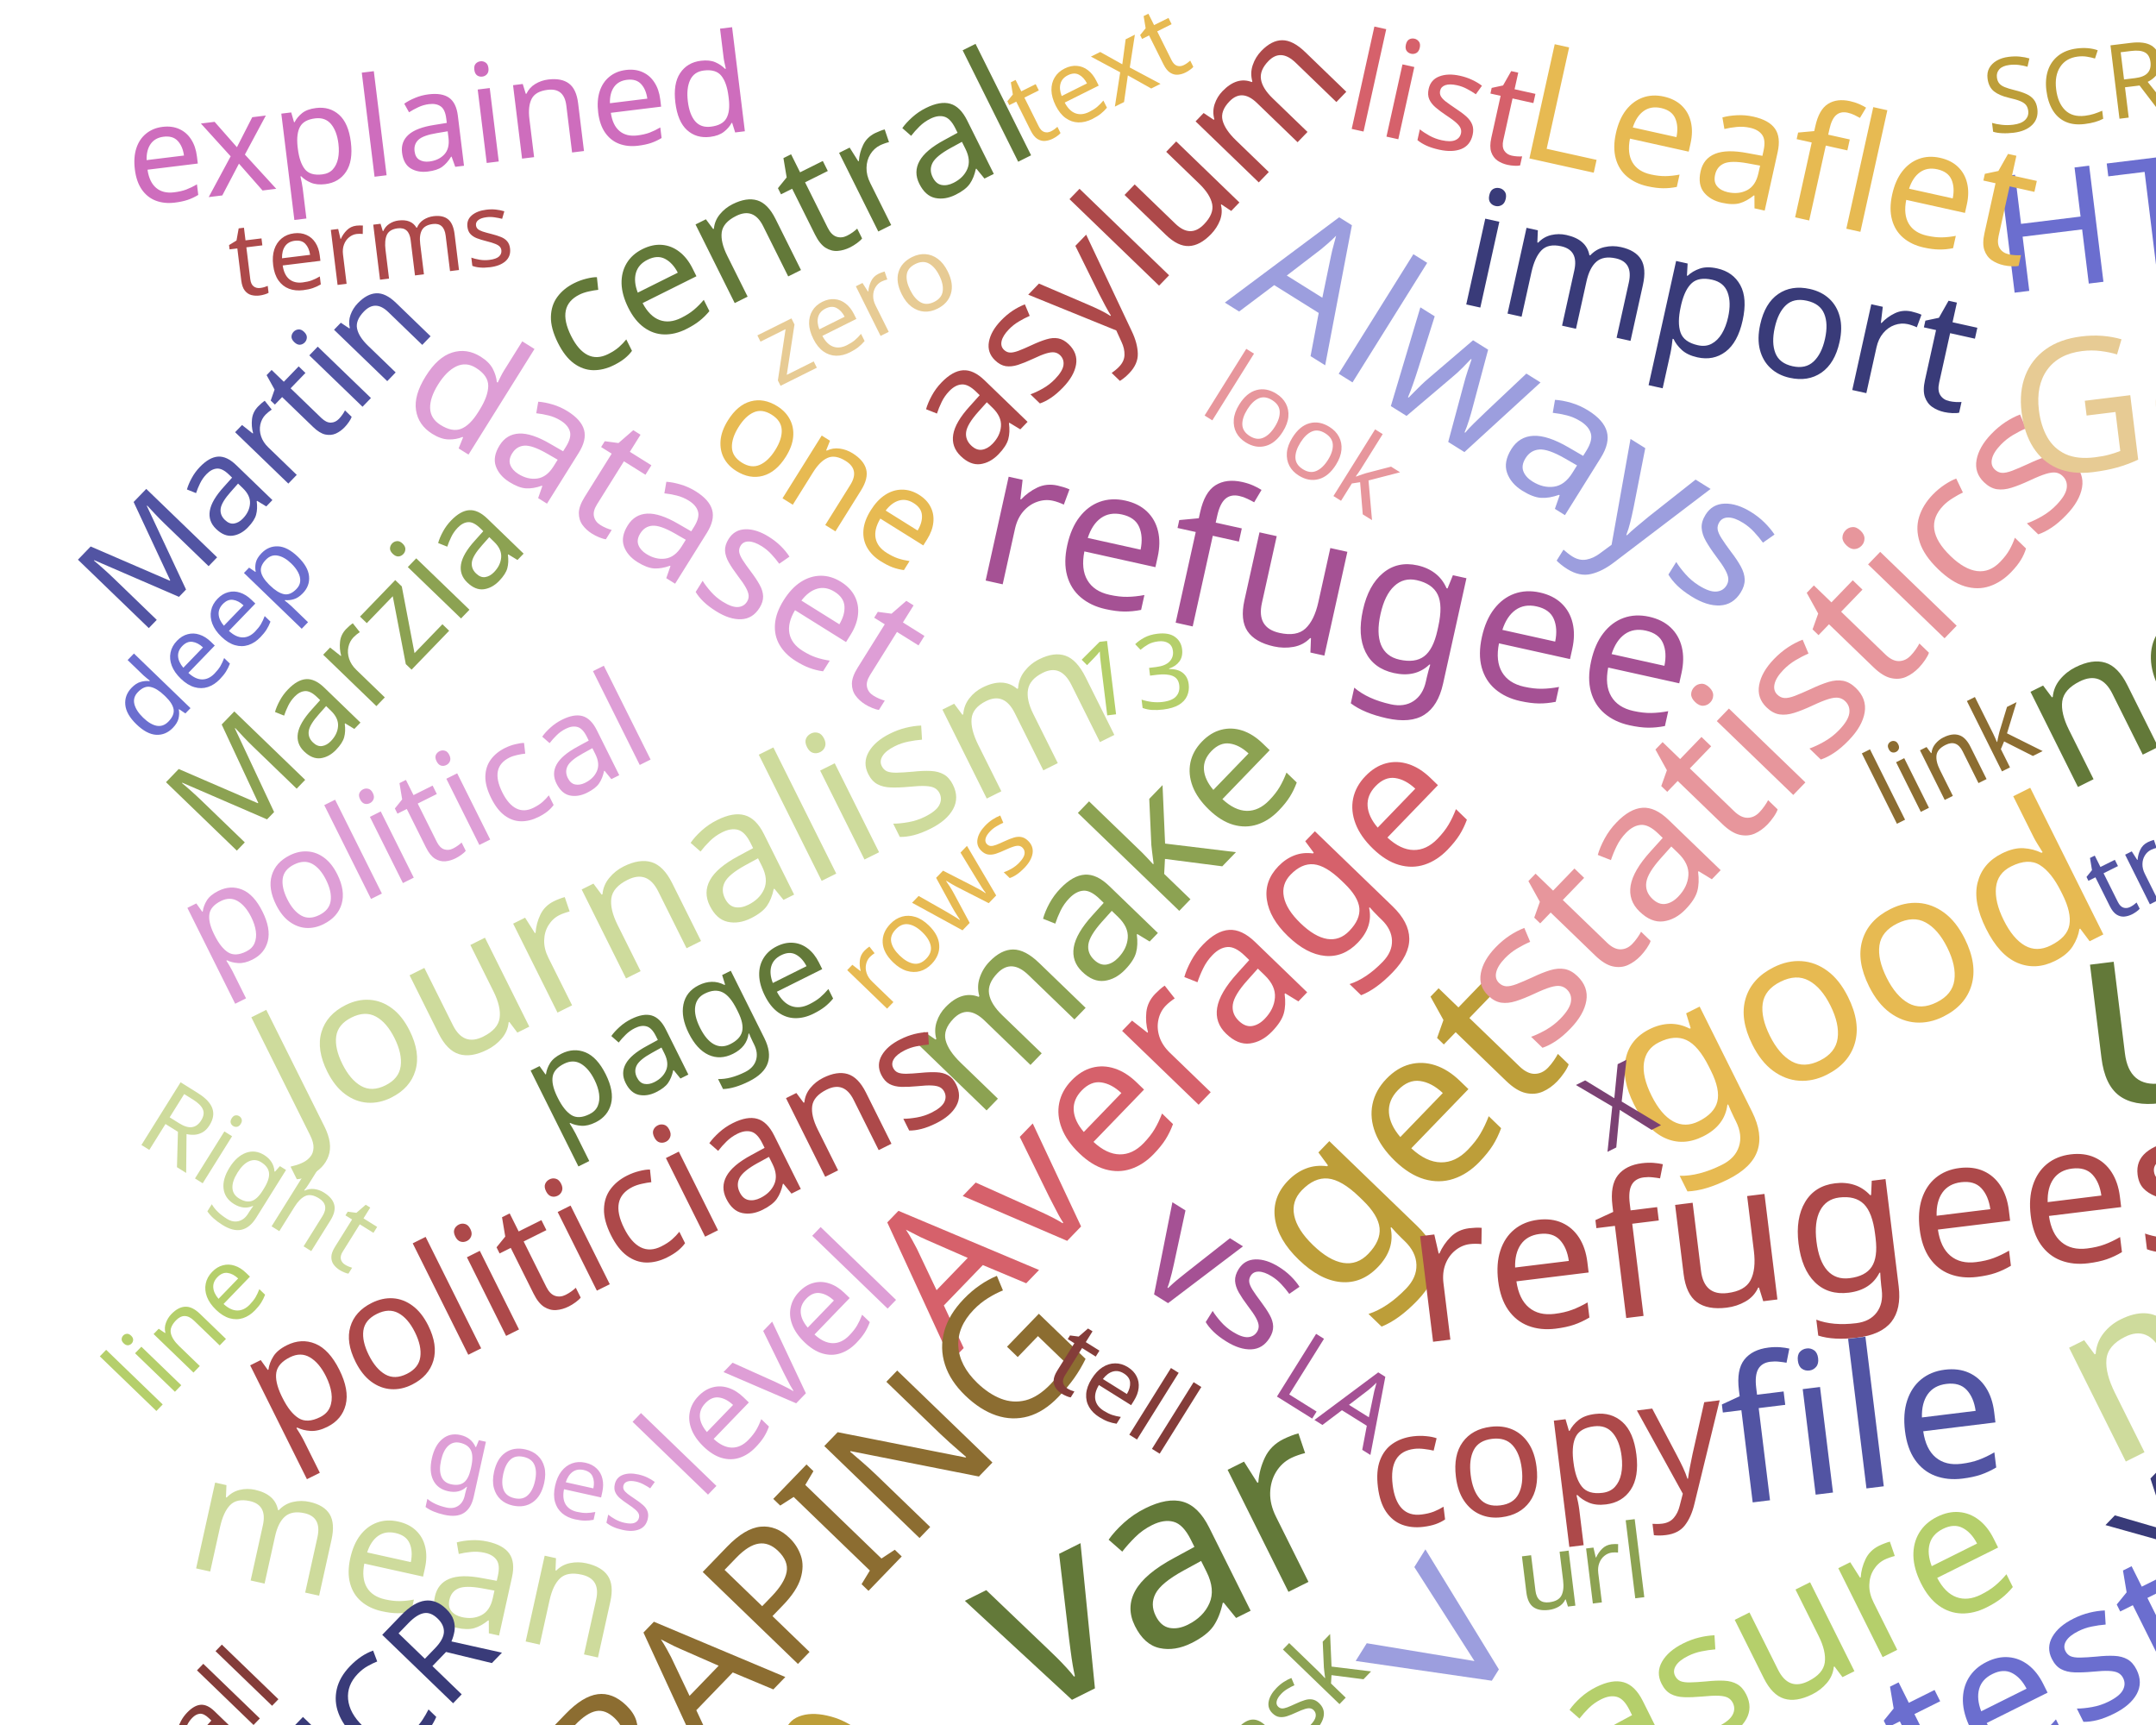
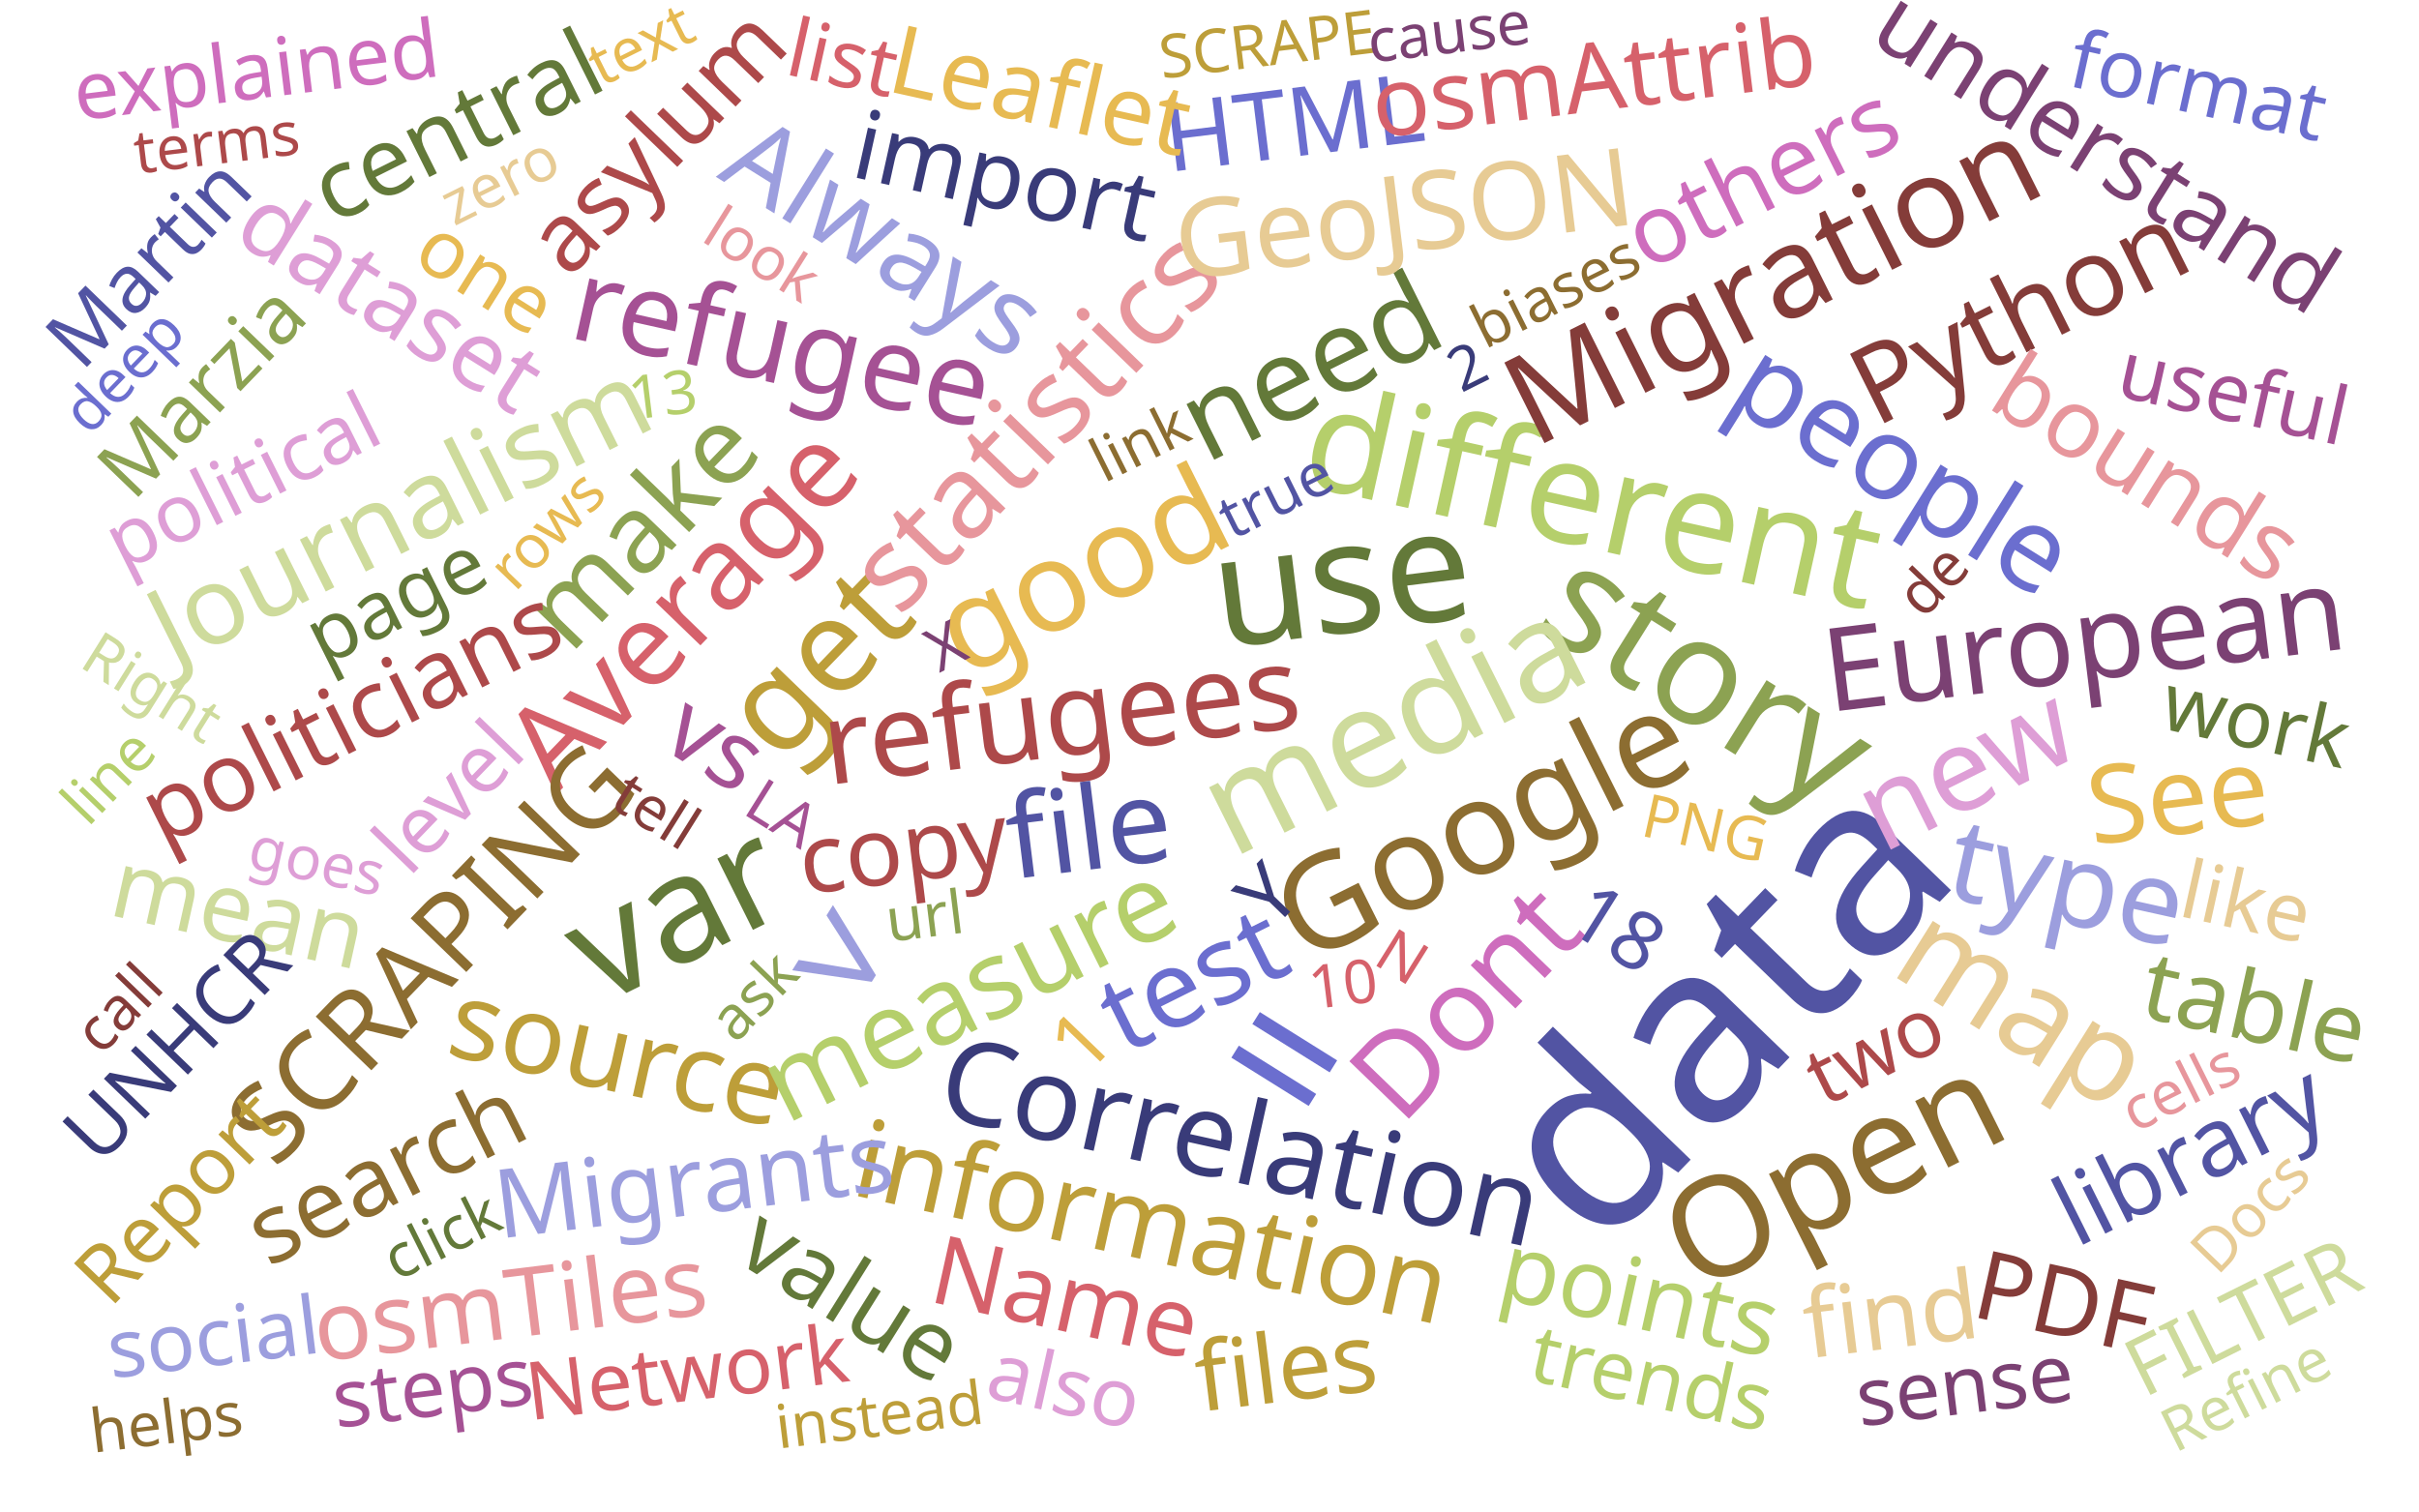
- <svg xmlns="http://www.w3.org/2000/svg" width="500" height="400" version="1.1">
+ <svg xmlns="http://www.w3.org/2000/svg" width="960" height="600" version="1.1">
  <g />
  <g transform="translate(480,300)">
    <text text-anchor="middle" transform="translate(227,123)rotate(-46)" style="font-size: 100px; font-family: Impact; fill: rgb(82, 84, 163);">data</text>
    <text text-anchor="middle" transform="translate(-137,-193)rotate(32)" style="font-size: 43px; font-family: Impact; fill: rgb(156, 158, 222);">Always</text>
    <text text-anchor="middle" transform="translate(55,-49)rotate(-7)scale(1,1)" style="font-size: 62px; font-family: Impact; fill: rgb(99, 121, 57);">use</text>
    <text text-anchor="middle" transform="translate(-431,14)rotate(-46)" style="font-size: 24px; font-family: Impact; fill: rgb(181, 207, 107);">line</text>
    <text text-anchor="middle" transform="translate(256,182)rotate(-26.5)" style="font-size: 55px; font-family: Impact; fill: rgb(140, 109, 49);">Open</text>
    <text text-anchor="middle" transform="translate(-238,133)rotate(12.5)" style="font-size: 43px; font-family: Impact; fill: rgb(189, 158, 57);">source</text>
    <text text-anchor="middle" transform="translate(-293,-181)rotate(32)" style="font-size: 32px; font-family: Impact; fill: rgb(231, 186, 82);">one</text>
    <text text-anchor="middle" transform="translate(-42,118)rotate(32)" style="font-size: 94px; font-family: Impact; fill: rgb(99, 121, 57);" />
    <text text-anchor="middle" transform="translate(-120,50)rotate(-7)scale(1,1)" style="font-size: 38px; font-family: Impact; fill: rgb(173, 73, 74);">copy</text>
    <text text-anchor="middle" transform="translate(0,102)rotate(-26.5)" style="font-size: 43px; font-family: Impact; fill: rgb(107, 110, 207);">test</text>
    <text text-anchor="middle" transform="translate(15,144)rotate(32)" style="font-size: 79px; font-family: Impact; fill: rgb(107, 110, 207);">=</text>
    <text text-anchor="middle" transform="translate(-157,99)rotate(32)" style="font-size: 62px; font-family: Impact; fill: rgb(156, 158, 222);">&gt;</text>
    <text text-anchor="middle" transform="translate(-203,80)rotate(-26.5)" style="font-size: 59px; font-family: Impact; fill: rgb(99, 121, 57);">var</text>
    <text text-anchor="middle" transform="translate(187,-14)rotate(32)" style="font-size: 59px; font-family: Impact; fill: rgb(140, 162, 82);">story</text>
    <text text-anchor="middle" transform="translate(148,-83)rotate(12.5)" style="font-size: 57px; font-family: Impact; fill: rgb(181, 207, 107);">different</text>
    <text text-anchor="middle" transform="translate(81,5)rotate(-26.5)" style="font-size: 55px; font-family: Impact; fill: rgb(206, 219, 156);">media</text>
    <text text-anchor="middle" transform="translate(116,44)rotate(-26.5)" style="font-size: 52px; font-family: Impact; fill: rgb(140, 109, 49);">Google</text>
    <text text-anchor="middle" transform="translate(-143,-25)rotate(-46)" style="font-size: 52px; font-family: Impact; fill: rgb(189, 158, 57);">get</text>
    <text text-anchor="middle" transform="translate(-43,-58)rotate(-26.5)" style="font-size: 50px; font-family: Impact; fill: rgb(231, 186, 82);">good</text>
    <text text-anchor="middle" transform="translate(314,114)rotate(32)" style="font-size: 50px; font-family: Impact; fill: rgb(231, 203, 148);">map</text>
    <text text-anchor="middle" transform="translate(231,-173)rotate(-26.5)" style="font-size: 50px; font-family: Impact; fill: rgb(132, 60, 57);">Migration</text>
    <text text-anchor="middle" transform="translate(-57,0)rotate(-7)scale(1,1)" style="font-size: 46px; font-family: Impact; fill: rgb(173, 73, 74);">refugees</text>
    <text text-anchor="middle" transform="translate(-198,-48)rotate(-46)" style="font-size: 46px; font-family: Impact; fill: rgb(214, 97, 107);">Average</text>
    <text text-anchor="middle" transform="translate(-58,-122)rotate(-46)" style="font-size: 46px; font-family: Impact; fill: rgb(231, 150, 156);">statistics</text>
    <text text-anchor="middle" transform="translate(349,-30)rotate(-7)scale(1,1)" style="font-size: 46px; font-family: Impact; fill: rgb(123, 65, 115);">European</text>
    <text text-anchor="middle" transform="translate(-173,-148)rotate(12.5)" style="font-size: 46px; font-family: Impact; fill: rgb(165, 81, 148);">refugee</text>
    <text text-anchor="middle" transform="translate(113,109)rotate(-46)" style="font-size: 46px; font-family: Impact; fill: rgb(206, 109, 189);">Dont</text>
    <text text-anchor="middle" transform="translate(307,19)rotate(-26.5)" style="font-size: 46px; font-family: Impact; fill: rgb(222, 158, 214);">new</text>
    <text text-anchor="middle" transform="translate(9,169)rotate(12.5)" style="font-size: 46px; font-family: Impact; fill: rgb(57, 59, 121);">Correlation</text>
    <text text-anchor="middle" transform="translate(-46,45)rotate(-7)scale(1,1)" style="font-size: 46px; font-family: Impact; fill: rgb(82, 84, 163);">file</text>
    <text text-anchor="middle" transform="translate(267,-101)rotate(32)" style="font-size: 46px; font-family: Impact; fill: rgb(107, 110, 207);">people</text>
    <text text-anchor="middle" transform="translate(337,66)rotate(12.5)" style="font-size: 46px; font-family: Impact; fill: rgb(156, 158, 222);">type</text>
    <text text-anchor="middle" transform="translate(47,-140)rotate(-26.5)" style="font-size: 46px; font-family: Impact; fill: rgb(99, 121, 57);">need</text>
    <text text-anchor="middle" transform="translate(-215,-80)rotate(-46)" style="font-size: 43px; font-family: Impact; fill: rgb(140, 162, 82);">make</text>
    <text text-anchor="middle" transform="translate(-89,107)rotate(-26.5)" style="font-size: 43px; font-family: Impact; fill: rgb(181, 207, 107);">measure</text>
    <text text-anchor="middle" transform="translate(-315,-83)rotate(-26.5)" style="font-size: 43px; font-family: Impact; fill: rgb(206, 219, 156);">Journalism</text>
    <text text-anchor="middle" transform="translate(-298,89)rotate(-46)" style="font-size: 43px; font-family: Impact; fill: rgb(140, 109, 49);">SCRAPING</text>
    <text text-anchor="middle" transform="translate(-26,200)rotate(12.5)" style="font-size: 43px; font-family: Impact; fill: rgb(189, 158, 57);">information</text>
    <text text-anchor="middle" transform="translate(386,31)rotate(-7)scale(1,1)" style="font-size: 43px; font-family: Impact; fill: rgb(231, 186, 82);">See</text>
    <text text-anchor="middle" transform="translate(79,-200)rotate(-7)scale(1,1)" style="font-size: 43px; font-family: Impact; fill: rgb(231, 203, 148);">GeoJSON</text>
    <text text-anchor="middle" transform="translate(328,-162)rotate(-26.5)" style="font-size: 43px; font-family: Impact; fill: rgb(132, 60, 57);">Python</text>
    <text text-anchor="middle" transform="translate(-335,-4)rotate(-26.5)" style="font-size: 38px; font-family: Impact; fill: rgb(173, 73, 74);">politicians</text>
    <text text-anchor="middle" transform="translate(-60,228)rotate(12.5)" style="font-size: 38px; font-family: Impact; fill: rgb(214, 97, 107);">Name</text>
    <text text-anchor="middle" transform="translate(365,-103)rotate(32)" style="font-size: 38px; font-family: Impact; fill: rgb(231, 150, 156);">bounds</text>
    <text text-anchor="middle" transform="translate(-203,6)rotate(32)" style="font-size: 38px; font-family: Impact; fill: rgb(165, 81, 148);">vs</text>
    <text text-anchor="middle" transform="translate(225,-218)rotate(-26.5)" style="font-size: 38px; font-family: Impact; fill: rgb(206, 109, 189);">others</text>
    <text text-anchor="middle" transform="translate(-332,-170)rotate(32)" style="font-size: 38px; font-family: Impact; fill: rgb(222, 158, 214);">dataset</text>
    <text text-anchor="middle" transform="translate(-84,-217)rotate(12.5)" style="font-size: 38px; font-family: Impact; fill: rgb(57, 59, 121);">import</text>
    <text text-anchor="middle" transform="translate(395,170)rotate(-26.5)" style="font-size: 38px; font-family: Impact; fill: rgb(82, 84, 163);">library</text>
    <text text-anchor="middle" transform="translate(35,-238)rotate(-7)scale(1,1)" style="font-size: 38px; font-family: Impact; fill: rgb(107, 110, 207);">HTML</text>
    <text text-anchor="middle" transform="translate(-203,182)rotate(-7)scale(1,1)" style="font-size: 38px; font-family: Impact; fill: rgb(156, 158, 222);">Migrants</text>
    <text text-anchor="middle" transform="translate(-149,225)rotate(32)" style="font-size: 38px; font-family: Impact; fill: rgb(99, 121, 57);">value</text>
    <text text-anchor="middle" transform="translate(412,113)rotate(12.5)" style="font-size: 38px; font-family: Impact; fill: rgb(140, 162, 82);">table</text>
    <text text-anchor="middle" transform="translate(168,227)rotate(12.5)" style="font-size: 38px; font-family: Impact; fill: rgb(181, 207, 107);">points</text>
    <text text-anchor="middle" transform="translate(-388,74)rotate(12.5)" style="font-size: 38px; font-family: Impact; fill: rgb(206, 219, 156);">mean</text>
    <text text-anchor="middle" transform="translate(-321,177)rotate(-26.5)" style="font-size: 38px; font-family: Impact; fill: rgb(140, 109, 49);">search</text>
    <text text-anchor="middle" transform="translate(32,256)rotate(-7)scale(1,1)" style="font-size: 38px; font-family: Impact; fill: rgb(189, 158, 57);">files</text>
    <text text-anchor="middle" transform="translate(-70,-251)rotate(12.5)" style="font-size: 38px; font-family: Impact; fill: rgb(231, 186, 82);">Leaflet</text>
    <text text-anchor="middle" transform="translate(272,235)rotate(-7)scale(1,1)" style="font-size: 38px; font-family: Impact; fill: rgb(231, 203, 148);">find</text>
    <text text-anchor="middle" transform="translate(336,230)rotate(12.5)" style="font-size: 38px; font-family: Impact; fill: rgb(132, 60, 57);">PDF</text>
    <text text-anchor="middle" transform="translate(154,-256)rotate(-7)scale(1,1)" style="font-size: 38px; font-family: Impact; fill: rgb(214, 97, 107);">osmAttrib</text>
    <text text-anchor="middle" transform="translate(404,-133)rotate(12.5)" style="font-size: 32px; font-family: Impact; fill: rgb(165, 81, 148);">useful</text>
    <text text-anchor="middle" transform="translate(-294,24)rotate(-46)" style="font-size: 32px; font-family: Impact; fill: rgb(222, 158, 214);">level</text>
    <text text-anchor="middle" transform="translate(-402,123)rotate(-46)" style="font-size: 32px; font-family: Impact; fill: rgb(57, 59, 121);">UNHCR</text>
    <text text-anchor="middle" transform="translate(156,78)rotate(32)" style="font-size: 32px; font-family: Impact; fill: rgb(82, 84, 163);">18</text>
    <text text-anchor="middle" transform="translate(390,-255)rotate(12.5)" style="font-size: 32px; font-family: Impact; fill: rgb(107, 110, 207);">format</text>
    <text text-anchor="middle" transform="translate(-394,242)rotate(-7)scale(1,1)" style="font-size: 32px; font-family: Impact; fill: rgb(156, 158, 222);">social</text>
    <text text-anchor="middle" transform="translate(-318,-52)rotate(-26.5)" style="font-size: 32px; font-family: Impact; fill: rgb(99, 121, 57);">page</text>
    <text text-anchor="middle" transform="translate(-392,-137)rotate(-46)" style="font-size: 32px; font-family: Impact; fill: rgb(140, 162, 82);">Marzia</text>
    <text text-anchor="middle" transform="translate(-43,121)rotate(-46)" style="font-size: 32px; font-family: Impact; fill: rgb(231, 186, 82);">1</text>
    <text text-anchor="middle" transform="translate(409,69)rotate(12.5)" style="font-size: 32px; font-family: Impact; fill: rgb(231, 203, 148);">like</text>
    <text text-anchor="middle" transform="translate(269,127)rotate(-26.5)" style="font-size: 32px; font-family: Impact; fill: rgb(173, 73, 74);">two</text>
    <text text-anchor="middle" transform="translate(-148,-266)rotate(12.5)" style="font-size: 32px; font-family: Impact; fill: rgb(214, 97, 107);">list</text>
    <text text-anchor="middle" transform="translate(31,63)rotate(-46)" style="font-size: 32px; font-family: Impact; fill: rgb(57, 59, 121);">Y</text>
    <text text-anchor="middle" transform="translate(-175,101)rotate(-46)" style="font-size: 24px; font-family: Impact; fill: rgb(140, 162, 82);">ask</text>
    <text text-anchor="middle" transform="translate(-424,-20)rotate(32)" style="font-size: 24px; font-family: Impact; fill: rgb(206, 219, 156);">Right</text>
    <text text-anchor="middle" transform="translate(195,37)rotate(12.5)" style="font-size: 24px; font-family: Impact; fill: rgb(231, 186, 82);">PNG</text>
    <text text-anchor="middle" transform="translate(419,187)rotate(-46)" style="font-size: 24px; font-family: Impact; fill: rgb(231, 203, 148);">Docs</text>
    <text text-anchor="middle" transform="translate(-224,29)rotate(32)" style="font-size: 24px; font-family: Impact; fill: rgb(132, 60, 57);">tell</text>
    <text text-anchor="middle" transform="translate(54,99)rotate(-7)scale(1,1)" style="font-size: 24px; font-family: Impact; fill: rgb(214, 97, 107);">10</text>
    <text text-anchor="middle" transform="translate(389,139)rotate(-26.5)" style="font-size: 24px; font-family: Impact; fill: rgb(231, 150, 156);">cells</text>
    <text text-anchor="middle" transform="translate(-356,50)rotate(12.5)" style="font-size: 24px; font-family: Impact; fill: rgb(222, 158, 214);">goes</text>
    <text text-anchor="middle" transform="translate(106,-147)rotate(-26.5)" style="font-size: 24px; font-family: Impact; fill: rgb(57, 59, 121);">2</text>
    <text text-anchor="middle" transform="translate(30,-96)rotate(-26.5)" style="font-size: 24px; font-family: Impact; fill: rgb(82, 84, 163);">true</text>
    <text text-anchor="middle" transform="translate(-112,72)rotate(-7)scale(1,1)" style="font-size: 24px; font-family: Impact; fill: rgb(140, 162, 82);">url</text>
    <text text-anchor="middle" transform="translate(-216,-135)rotate(-7)scale(1,1)" style="font-size: 24px; font-family: Impact; fill: rgb(181, 207, 107);">13</text>
    <text text-anchor="middle" transform="translate(-24,-117)rotate(-26.5)" style="font-size: 24px; font-family: Impact; fill: rgb(140, 109, 49);">link</text>
    <text text-anchor="middle" transform="translate(293,-64)rotate(-46)" style="font-size: 24px; font-family: Impact; fill: rgb(132, 60, 57);">de</text>
    <text text-anchor="middle" transform="translate(72,87)rotate(32)" style="font-size: 24px; font-family: Impact; fill: rgb(214, 97, 107);">N</text>
    <text text-anchor="middle" transform="translate(-101,-36)rotate(-26.5)" style="font-size: 24px; font-family: Impact; fill: rgb(123, 65, 115);">X</text>
    <text text-anchor="middle" transform="translate(-174,30)rotate(32)" style="font-size: 24px; font-family: Impact; fill: rgb(165, 81, 148);">LA</text>
    <text text-anchor="middle" transform="translate(-278,-221)rotate(-26.5)" style="font-size: 24px; font-family: Impact; fill: rgb(231, 203, 148);">zero</text>
    <text text-anchor="middle" transform="translate(-206,256)rotate(-7)scale(1,1)" style="font-size: 32px; font-family: Impact; fill: rgb(214, 97, 107);">Network</text>
    <text text-anchor="middle" transform="translate(-276,231)rotate(-7)scale(1,1)" style="font-size: 38px; font-family: Impact; fill: rgb(231, 150, 156);">osmTiles</text>
    <text text-anchor="middle" transform="translate(-377,-261)rotate(-7)scale(1,1)" style="font-size: 32px; font-family: Impact; fill: rgb(206, 109, 189);">explained</text>
    <text text-anchor="middle" transform="translate(-60,261)rotate(12.5)" style="font-size: 32px; font-family: Impact; fill: rgb(222, 158, 214);">also</text>
    <text text-anchor="middle" transform="translate(-222,-275)rotate(-26.5)" style="font-size: 24px; font-family: Impact; fill: rgb(231, 186, 82);">text</text>
    <text text-anchor="middle" transform="translate(-210,-235)rotate(-46)" style="font-size: 38px; font-family: Impact; fill: rgb(173, 73, 74);">asylum</text>
    <text text-anchor="middle" transform="translate(173,258)rotate(12.5)" style="font-size: 32px; font-family: Impact; fill: rgb(181, 207, 107);">trends</text>
    <text text-anchor="middle" transform="translate(415,233)rotate(-26.5)" style="font-size: 32px; font-family: Impact; fill: rgb(206, 219, 156);">FILTER</text>
    <text text-anchor="middle" transform="translate(24,-274)rotate(-7)scale(1,1)" style="font-size: 24px; font-family: Impact; fill: rgb(189, 158, 57);">SCRAPE</text>
    <text text-anchor="middle" transform="translate(349,-229)rotate(32)" style="font-size: 38px; font-family: Impact; fill: rgb(123, 65, 115);">understand</text>
    <text text-anchor="middle" transform="translate(-307,262)rotate(-7)scale(1,1)" style="font-size: 32px; font-family: Impact; fill: rgb(165, 81, 148);">steps</text>
    <text text-anchor="middle" transform="translate(96,-279)rotate(-7)scale(1,1)" style="font-size: 24px; font-family: Impact; fill: rgb(123, 65, 115);">cause</text>
    <text text-anchor="middle" transform="translate(-425,-147)rotate(-46)" style="font-size: 24px; font-family: Impact; fill: rgb(107, 110, 207);">deep</text>
    <text text-anchor="middle" transform="translate(-257,-84)rotate(-46)" style="font-size: 24px; font-family: Impact; fill: rgb(231, 186, 82);">rows</text>
    <text text-anchor="middle" transform="translate(-427,106)rotate(-46)" style="font-size: 24px; font-family: Impact; fill: rgb(132, 60, 57);">call</text>
    <text text-anchor="middle" transform="translate(-293,-238)rotate(-26.5)" style="font-size: 38px; font-family: Impact; fill: rgb(99, 121, 57);">central</text>
    <text text-anchor="middle" transform="translate(-379,-99)rotate(-26.5)" style="font-size: 32px; font-family: Impact; fill: rgb(222, 158, 214);">political</text>
    <text text-anchor="middle" transform="translate(-413,-188)rotate(-46)" style="font-size: 32px; font-family: Impact; fill: rgb(82, 84, 163);">Martin</text>
    <text text-anchor="middle" transform="translate(-401,183)rotate(-46)" style="font-size: 32px; font-family: Impact; fill: rgb(189, 158, 57);">Report</text>
    <text text-anchor="middle" transform="translate(301,261)rotate(-7)" style="font-size: 32px; font-family: Impact; fill: rgb(123, 65, 115);">sense</text>
    <text text-anchor="middle" transform="translate(413,-3)rotate(12.5)" style="font-size: 32px; font-family: Impact; fill: rgb(99, 121, 57);">work</text>
    <text text-anchor="middle" transform="translate(141,-177)rotate(-26.5)" style="font-size: 24px; font-family: Impact; fill: rgb(140, 109, 49);">biases</text>
    <text text-anchor="middle" transform="translate(415,261)rotate(-26.5)" style="font-size: 24px; font-family: Impact; fill: rgb(206, 219, 156);">Refine</text>
    <text text-anchor="middle" transform="translate(-130,270)rotate(-7)" style="font-size: 24px; font-family: Impact; fill: rgb(189, 158, 57);">instead</text>
    <text text-anchor="middle" transform="translate(-413,273)rotate(-7)" style="font-size: 24px; font-family: Impact; fill: rgb(140, 109, 49);">helps</text>
    <text text-anchor="middle" transform="translate(-393,-235)rotate(-7)" style="font-size: 24px; font-family: Impact; fill: rgb(173, 73, 74);">terms</text>
    <text text-anchor="middle" transform="translate(-182,-192)rotate(32)" style="font-size: 24px; font-family: Impact; fill: rgb(231, 150, 156);">look</text>
    <text text-anchor="middle" transform="translate(-301,198)rotate(-26.5)" style="font-size: 24px; font-family: Impact; fill: rgb(99, 121, 57);">click</text>
  </g>
</svg>
